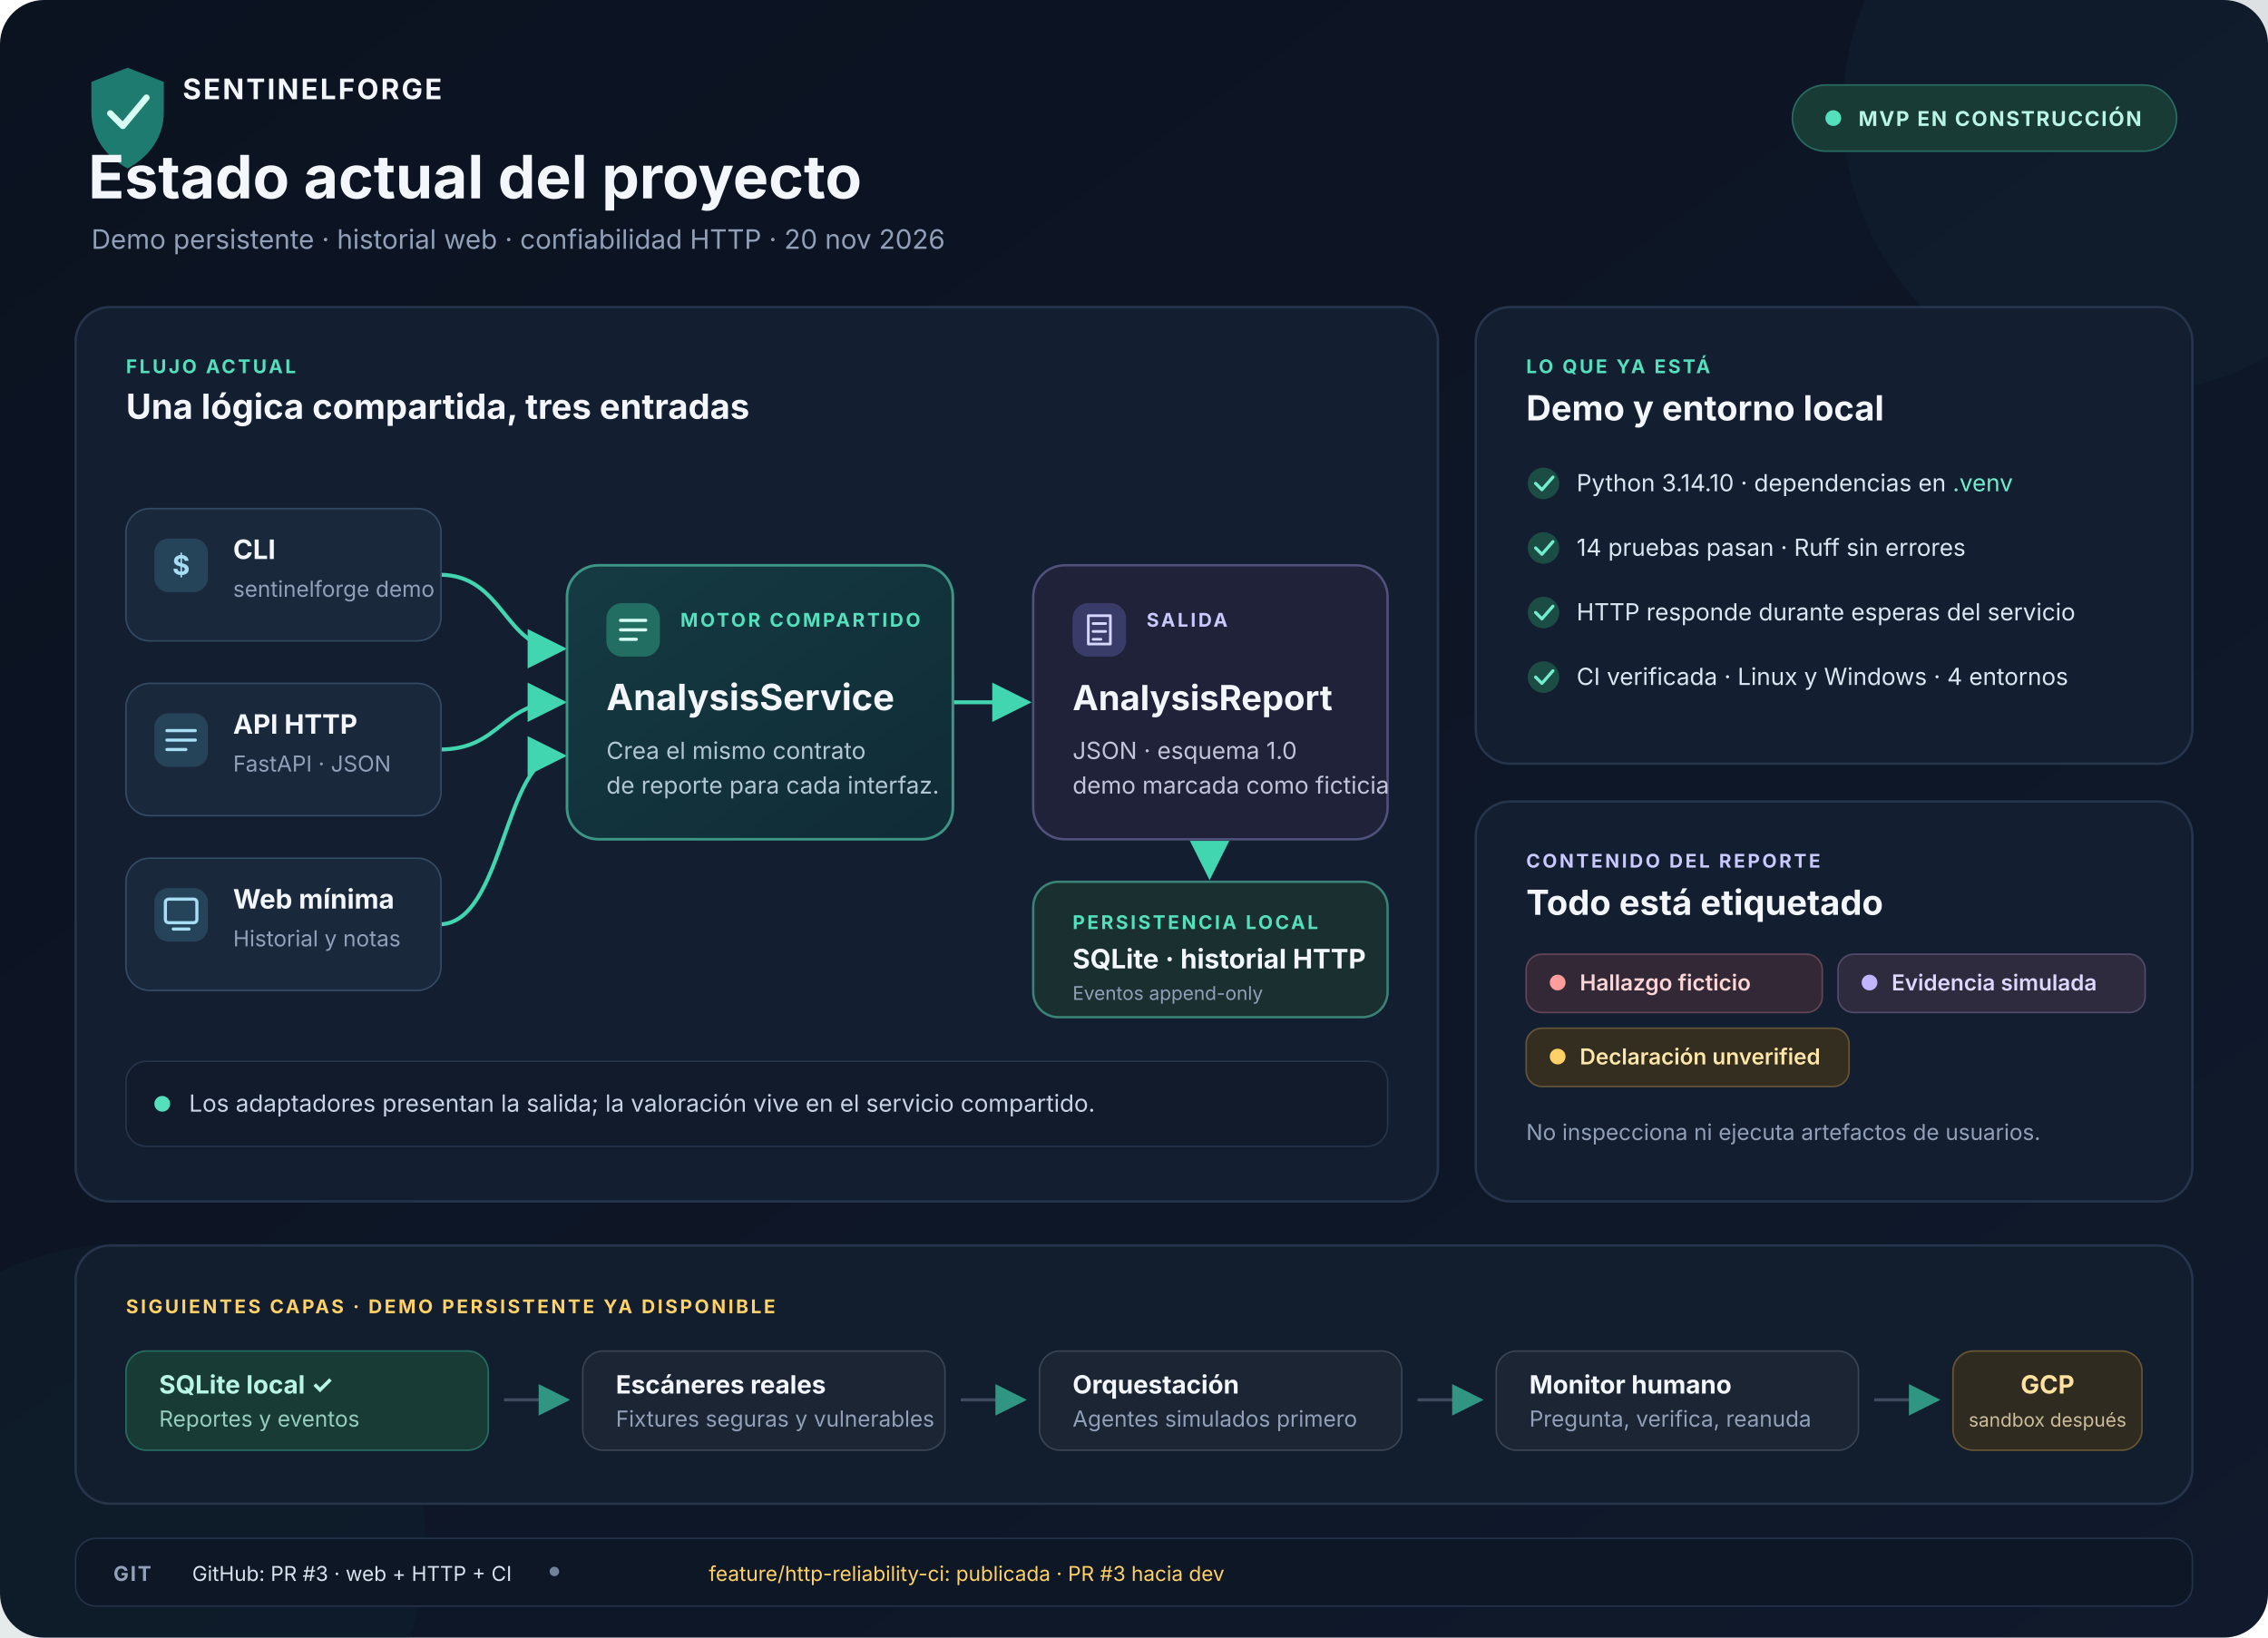
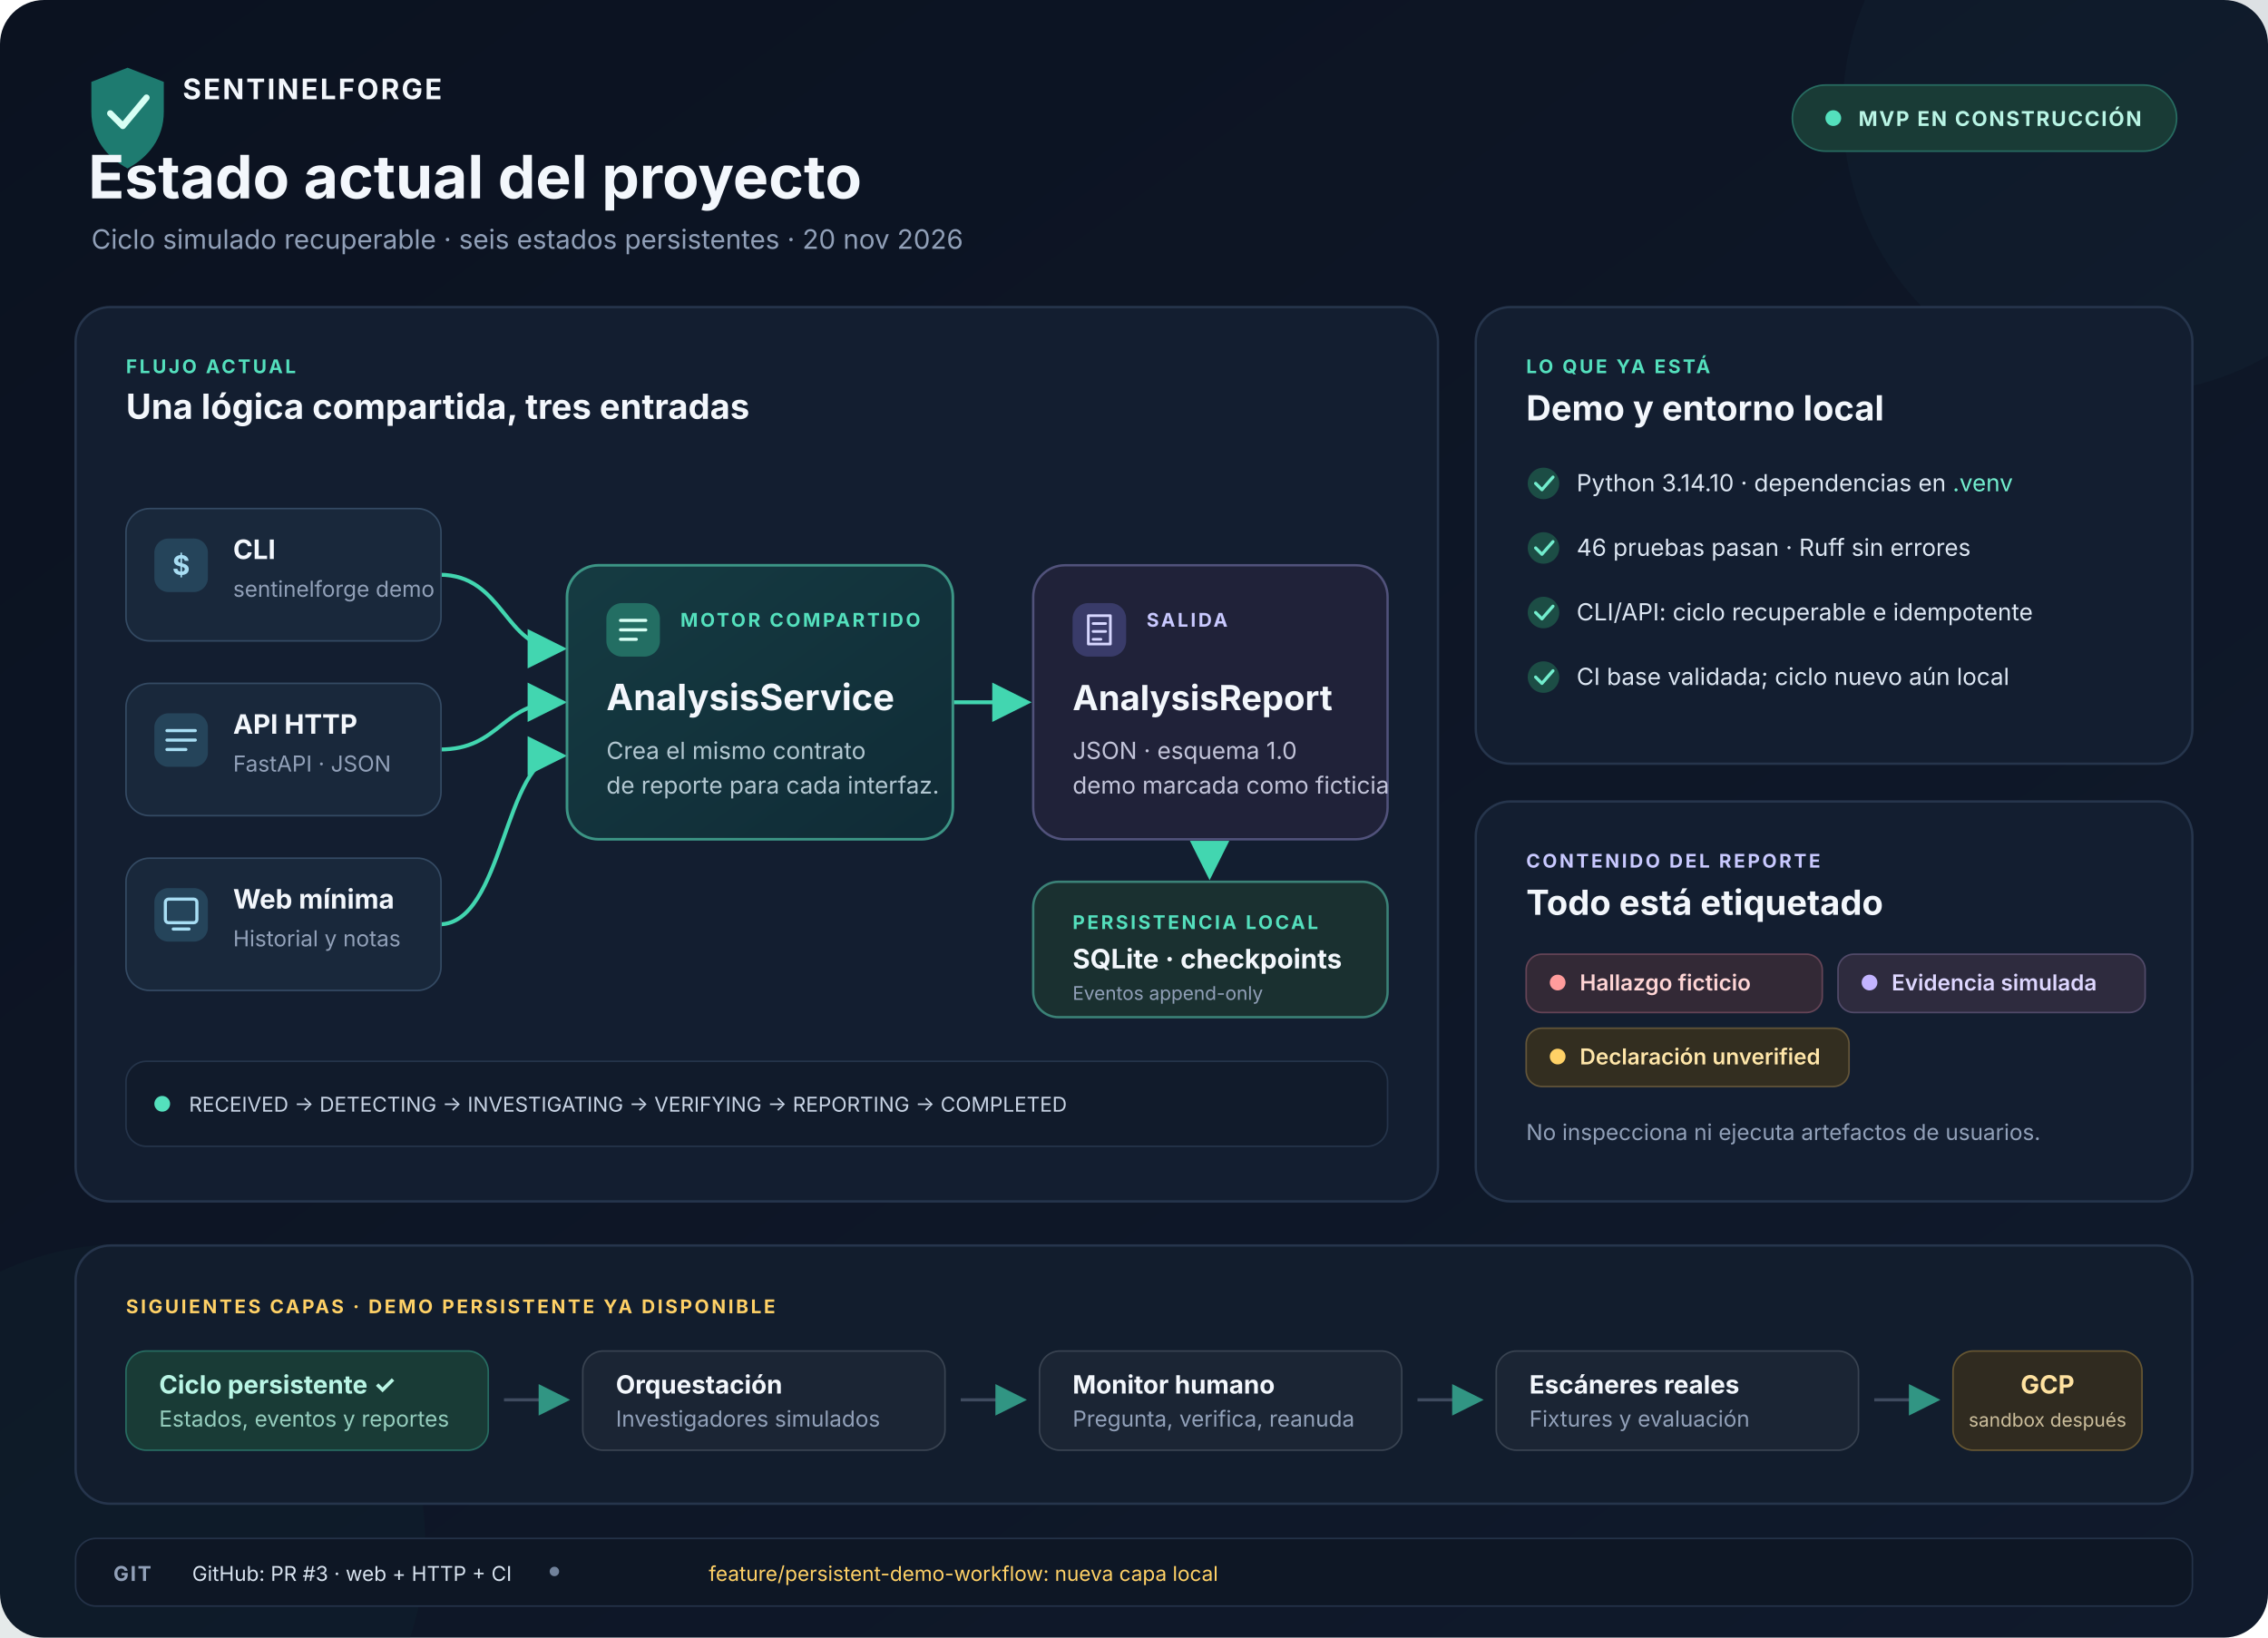
<svg xmlns="http://www.w3.org/2000/svg" width="1440" height="1040" viewBox="0 0 1440 1040" role="img" aria-labelledby="title desc">
  <defs>
    <linearGradient id="bg" x1="0" y1="0" x2="1" y2="1">
      <stop offset="0" stop-color="#0b1220" />
      <stop offset="1" stop-color="#101a2c" />
    </linearGradient>
    <linearGradient id="engine" x1="0" y1="0" x2="1" y2="1">
      <stop offset="0" stop-color="#153b42" />
      <stop offset="1" stop-color="#102b36" />
    </linearGradient>
    <marker id="arrow" markerWidth="10" markerHeight="10" refX="8" refY="5" orient="auto">
      <path d="M0 0 L10 5 L0 10 Z" fill="#42d6b0" />
    </marker>
    <style>
      text { font-family: Inter, "Segoe UI", Arial, sans-serif; }
      .muted { fill: #91a0b8; }
      .white { fill: #f3f7fc; }
      .teal { fill: #54e0bd; }
      .card { fill: #131e30; stroke: #26354c; stroke-width: 1.5; }
      .small { font-size: 14px; }
      .label { font-size: 12px; font-weight: 700; letter-spacing: 1.5px; }
      .body { font-size: 16px; }
    </style>
  </defs>
  <rect width="1440" height="1040" rx="28" fill="url(#bg)" />
  <circle cx="1350" cy="70" r="180" fill="#183747" opacity=".15" />
  <circle cx="80" cy="980" r="190" fill="#11413d" opacity=".11" />
  <g transform="translate(56 43)">
    <path d="M25 0 48 9v19c0 17-10 29-23 36C12 57 2 45 2 28V9Z" fill="#1e7b70" />
    <path d="m14 29 8 8 15-18" fill="none" stroke="#d7fff4" stroke-width="4" stroke-linecap="round" stroke-linejoin="round" />
  </g>
  <text x="116" y="63" class="white" font-size="18" font-weight="700" letter-spacing="1.3">SENTINELFORGE</text>
  <text x="56" y="126" class="white" font-size="38" font-weight="700">Estado actual del proyecto</text>
-   <text x="58" y="158" class="muted" font-size="17">Demo persistente · historial web · confiabilidad HTTP · 20 nov 2026</text>
+   <text x="58" y="158" class="muted" font-size="17">Ciclo simulado recuperable · seis estados persistentes · 20 nov 2026</text>
  <rect x="1138" y="54" width="244" height="42" rx="21" fill="#193b36" stroke="#276c61" />
  <circle cx="1164" cy="75" r="5" fill="#54e0bd" />
  <text x="1180" y="80" fill="#b9f5e5" font-size="13" font-weight="700" letter-spacing="1">MVP EN CONSTRUCCIÓN</text>
  <rect x="48" y="195" width="865" height="568" rx="22" class="card" />
  <text x="80" y="237" class="teal label">FLUJO ACTUAL</text>
  <text x="80" y="266" class="white" font-size="22" font-weight="700">Una lógica compartida, tres entradas</text>
  <path d="M279 365 C320 365 320 412 355 412" fill="none" stroke="#42d6b0" stroke-width="2.5" marker-end="url(#arrow)" />
  <path d="M279 476 C318 476 318 446 355 446" fill="none" stroke="#42d6b0" stroke-width="2.5" marker-end="url(#arrow)" />
  <path d="M279 587 C320 587 320 480 355 480" fill="none" stroke="#42d6b0" stroke-width="2.5" marker-end="url(#arrow)" />
  <path d="M603 446 L650 446" fill="none" stroke="#42d6b0" stroke-width="2.5" marker-end="url(#arrow)" />
  <g>
    <rect x="80" y="323" width="200" height="84" rx="15" fill="#19283b" stroke="#344a63" />
    <rect x="98" y="342" width="34" height="34" rx="9" fill="#25445a" />
    <text x="115" y="365" text-anchor="middle" fill="#a8def4" font-size="17" font-weight="700">$</text>
    <text x="148" y="355" class="white" font-size="17" font-weight="700">CLI</text>
    <text x="148" y="379" class="muted small">sentinelforge demo</text>
    <rect x="80" y="434" width="200" height="84" rx="15" fill="#19283b" stroke="#344a63" />
    <rect x="98" y="453" width="34" height="34" rx="9" fill="#25445a" />
    <path d="M106 464h18M106 470h18M106 476h12" stroke="#a8def4" stroke-width="2" stroke-linecap="round" />
    <text x="148" y="466" class="white" font-size="17" font-weight="700">API HTTP</text>
    <text x="148" y="490" class="muted small">FastAPI · JSON</text>
    <rect x="80" y="545" width="200" height="84" rx="15" fill="#19283b" stroke="#344a63" />
    <rect x="98" y="564" width="34" height="34" rx="9" fill="#25445a" />
    <rect x="105" y="571" width="20" height="15" rx="2" fill="none" stroke="#a8def4" stroke-width="2" />
    <path d="M110 590h10" stroke="#a8def4" stroke-width="2" stroke-linecap="round" />
    <text x="148" y="577" class="white" font-size="17" font-weight="700">Web mínima</text>
    <text x="148" y="601" class="muted small">Historial y notas</text>
  </g>
  <rect x="360" y="359" width="245" height="174" rx="20" fill="url(#engine)" stroke="#3c9585" stroke-width="1.7" />
  <rect x="385" y="383" width="34" height="34" rx="10" fill="#236e63" />
  <path d="M394 394h16M394 400h16M394 406h10" stroke="#d7fff4" stroke-width="2" stroke-linecap="round" />
  <text x="432" y="398" class="teal label">MOTOR COMPARTIDO</text>
  <text x="385" y="451" class="white" font-size="23" font-weight="700">AnalysisService</text>
  <text x="385" y="482" fill="#b2c7d1" font-size="15">Crea el mismo contrato</text>
  <text x="385" y="504" fill="#b2c7d1" font-size="15">de reporte para cada interfaz.</text>
  <rect x="656" y="359" width="225" height="174" rx="20" fill="#202239" stroke="#51527b" stroke-width="1.5" />
  <rect x="681" y="383" width="34" height="34" rx="10" fill="#393b69" />
  <path d="M691 391h14v18h-14zM694 396h8M694 401h8M694 406h5" fill="none" stroke="#d7d7ff" stroke-width="1.7" stroke-linecap="round" stroke-linejoin="round" />
  <text x="728" y="398" fill="#c9c9ff" class="label">SALIDA</text>
  <text x="681" y="451" class="white" font-size="22" font-weight="700">AnalysisReport</text>
  <text x="681" y="482" fill="#c2c4d9" font-size="15">JSON · esquema 1.0</text>
  <text x="681" y="504" fill="#c2c4d9" font-size="15">demo marcada como ficticia</text>
  <path d="M768 536 L768 554" fill="none" stroke="#42d6b0" stroke-width="2.5" marker-end="url(#arrow)" />
  <rect x="656" y="560" width="225" height="86" rx="16" fill="#1a3030" stroke="#3b8277" stroke-width="1.5" />
  <text x="681" y="590" class="teal label">PERSISTENCIA LOCAL</text>
-   <text x="681" y="615" class="white" font-size="17" font-weight="700">SQLite · historial HTTP</text>
+   <text x="681" y="615" class="white" font-size="17" font-weight="700">SQLite · checkpoints</text>
  <text x="681" y="635" class="muted" font-size="12">Eventos append-only</text>
  <rect x="80" y="674" width="801" height="54" rx="13" fill="#111b2b" stroke="#25344a" />
  <circle cx="103" cy="701" r="5" fill="#54e0bd" />
-   <text x="120" y="706" fill="#c8d4e5" font-size="15">Los adaptadores presentan la salida; la valoración vive en el servicio compartido.</text>
+   <text x="120" y="706" fill="#c8d4e5" font-size="13">RECEIVED → DETECTING → INVESTIGATING → VERIFYING → REPORTING → COMPLETED</text>
  <rect x="937" y="195" width="455" height="290" rx="22" class="card" />
  <text x="969" y="237" class="teal label">LO QUE YA ESTÁ</text>
  <text x="969" y="267" class="white" font-size="22" font-weight="700">Demo y entorno local</text>
  <g font-size="15">
    <circle cx="980" cy="307" r="10" fill="#1c4d45" />
    <path d="m975 307 4 4 7-8" fill="none" stroke="#72edcd" stroke-width="2" stroke-linecap="round" stroke-linejoin="round" />
    <text x="1001" y="312" fill="#dce6f2">Python 3.14.10 · dependencias en <tspan fill="#72edcd">.venv</tspan>
    </text>
    <circle cx="980" cy="348" r="10" fill="#1c4d45" />
    <path d="m975 348 4 4 7-8" fill="none" stroke="#72edcd" stroke-width="2" stroke-linecap="round" stroke-linejoin="round" />
-     <text x="1001" y="353" fill="#dce6f2">14 pruebas pasan · Ruff sin errores</text>
+     <text x="1001" y="353" fill="#dce6f2">46 pruebas pasan · Ruff sin errores</text>
    <circle cx="980" cy="389" r="10" fill="#1c4d45" />
    <path d="m975 389 4 4 7-8" fill="none" stroke="#72edcd" stroke-width="2" stroke-linecap="round" stroke-linejoin="round" />
-     <text x="1001" y="394" fill="#dce6f2">HTTP responde durante esperas del servicio</text>
+     <text x="1001" y="394" fill="#dce6f2">CLI/API: ciclo recuperable e idempotente</text>
    <circle cx="980" cy="430" r="10" fill="#1c4d45" />
    <path d="m975 430 4 4 7-8" fill="none" stroke="#72edcd" stroke-width="2" stroke-linecap="round" stroke-linejoin="round" />
-     <text x="1001" y="435" fill="#dce6f2">CI verificada · Linux y Windows · 4 entornos</text>
+     <text x="1001" y="435" fill="#dce6f2">CI base validada; ciclo nuevo aún local</text>
  </g>
  <rect x="937" y="509" width="455" height="254" rx="22" class="card" />
  <text x="969" y="551" fill="#c9c9ff" class="label">CONTENIDO DEL REPORTE</text>
  <text x="969" y="581" class="white" font-size="22" font-weight="700">Todo está etiquetado</text>
  <rect x="969" y="606" width="188" height="37" rx="10" fill="#332936" stroke="#654456" />
  <circle cx="989" cy="624" r="5" fill="#ff9c9c" />
  <text x="1003" y="629" fill="#ffd5d5" font-size="14" font-weight="600">Hallazgo ficticio</text>
  <rect x="1167" y="606" width="195" height="37" rx="10" fill="#2e2b3e" stroke="#514a69" />
  <circle cx="1187" cy="624" r="5" fill="#c3b4ff" />
  <text x="1201" y="629" fill="#ded7ff" font-size="14" font-weight="600">Evidencia simulada</text>
  <rect x="969" y="653" width="205" height="37" rx="10" fill="#332e20" stroke="#635539" />
  <circle cx="989" cy="671" r="5" fill="#ffd166" />
  <text x="1003" y="676" fill="#ffe6a9" font-size="14" font-weight="600">Declaración unverified</text>
  <text x="969" y="724" class="muted" font-size="14">No inspecciona ni ejecuta artefactos de usuarios.</text>
  <rect x="48" y="791" width="1344" height="164" rx="22" fill="#121d2d" stroke="#26354c" stroke-width="1.5" />
  <text x="80" y="834" fill="#ffd166" class="label">SIGUIENTES CAPAS · DEMO PERSISTENTE YA DISPONIBLE</text>
  <g>
    <rect x="80" y="858" width="230" height="63" rx="13" fill="#193b36" stroke="#276c61" />
-     <text x="101" y="885" fill="#b9f5e5" font-size="16" font-weight="700">SQLite local ✓</text>
-     <text x="101" y="906" fill="#95cdbd" class="small">Reportes y eventos</text>
+     <text x="101" y="885" fill="#b9f5e5" font-size="16" font-weight="700">Ciclo persistente ✓</text>
+     <text x="101" y="906" fill="#95cdbd" class="small">Estados, eventos y reportes</text>
    <path d="M320 889h38" stroke="#58647a" stroke-width="2" marker-end="url(#arrow)" opacity=".65" />
    <rect x="370" y="858" width="230" height="63" rx="13" fill="#1b2534" stroke="#394351" />
-     <text x="391" y="885" class="white" font-size="16" font-weight="700">Escáneres reales</text>
-     <text x="391" y="906" class="muted small">Fixtures seguras y vulnerables</text>
+     <text x="391" y="885" class="white" font-size="16" font-weight="700">Orquestación</text>
+     <text x="391" y="906" class="muted small">Investigadores simulados</text>
    <path d="M610 889h38" stroke="#58647a" stroke-width="2" marker-end="url(#arrow)" opacity=".65" />
    <rect x="660" y="858" width="230" height="63" rx="13" fill="#1b2534" stroke="#394351" />
-     <text x="681" y="885" class="white" font-size="16" font-weight="700">Orquestación</text>
-     <text x="681" y="906" class="muted small">Agentes simulados primero</text>
+     <text x="681" y="885" class="white" font-size="16" font-weight="700">Monitor humano</text>
+     <text x="681" y="906" class="muted small">Pregunta, verifica, reanuda</text>
    <path d="M900 889h38" stroke="#58647a" stroke-width="2" marker-end="url(#arrow)" opacity=".65" />
    <rect x="950" y="858" width="230" height="63" rx="13" fill="#1b2534" stroke="#394351" />
-     <text x="971" y="885" class="white" font-size="16" font-weight="700">Monitor humano</text>
-     <text x="971" y="906" class="muted small">Pregunta, verifica, reanuda</text>
+     <text x="971" y="885" class="white" font-size="16" font-weight="700">Escáneres reales</text>
+     <text x="971" y="906" class="muted small">Fixtures y evaluación</text>
    <path d="M1190 889h38" stroke="#58647a" stroke-width="2" marker-end="url(#arrow)" opacity=".65" />
    <rect x="1240" y="858" width="120" height="63" rx="13" fill="#302b20" stroke="#665632" />
    <text x="1300" y="885" text-anchor="middle" fill="#ffe2a0" font-size="16" font-weight="700">GCP</text>
    <text x="1300" y="906" text-anchor="middle" fill="#cbbd9b" font-size="12">sandbox después</text>
  </g>
  <rect x="48" y="977" width="1344" height="43" rx="13" fill="#0e1725" stroke="#243248" />
  <text x="72" y="1004" class="muted" font-size="13" font-weight="700" letter-spacing="1">GIT</text>
  <text x="122" y="1004" fill="#d8e3ef" font-size="13">GitHub: PR #3 · web + HTTP + CI</text>
  <circle cx="352" cy="998" r="3" fill="#71829b" />
-   <text x="450" y="1004" fill="#ffd166" font-size="13">feature/http-reliability-ci: publicada · PR #3 hacia dev</text>
+   <text x="450" y="1004" fill="#ffd166" font-size="13">feature/persistent-demo-workflow: nueva capa local</text>
</svg>
